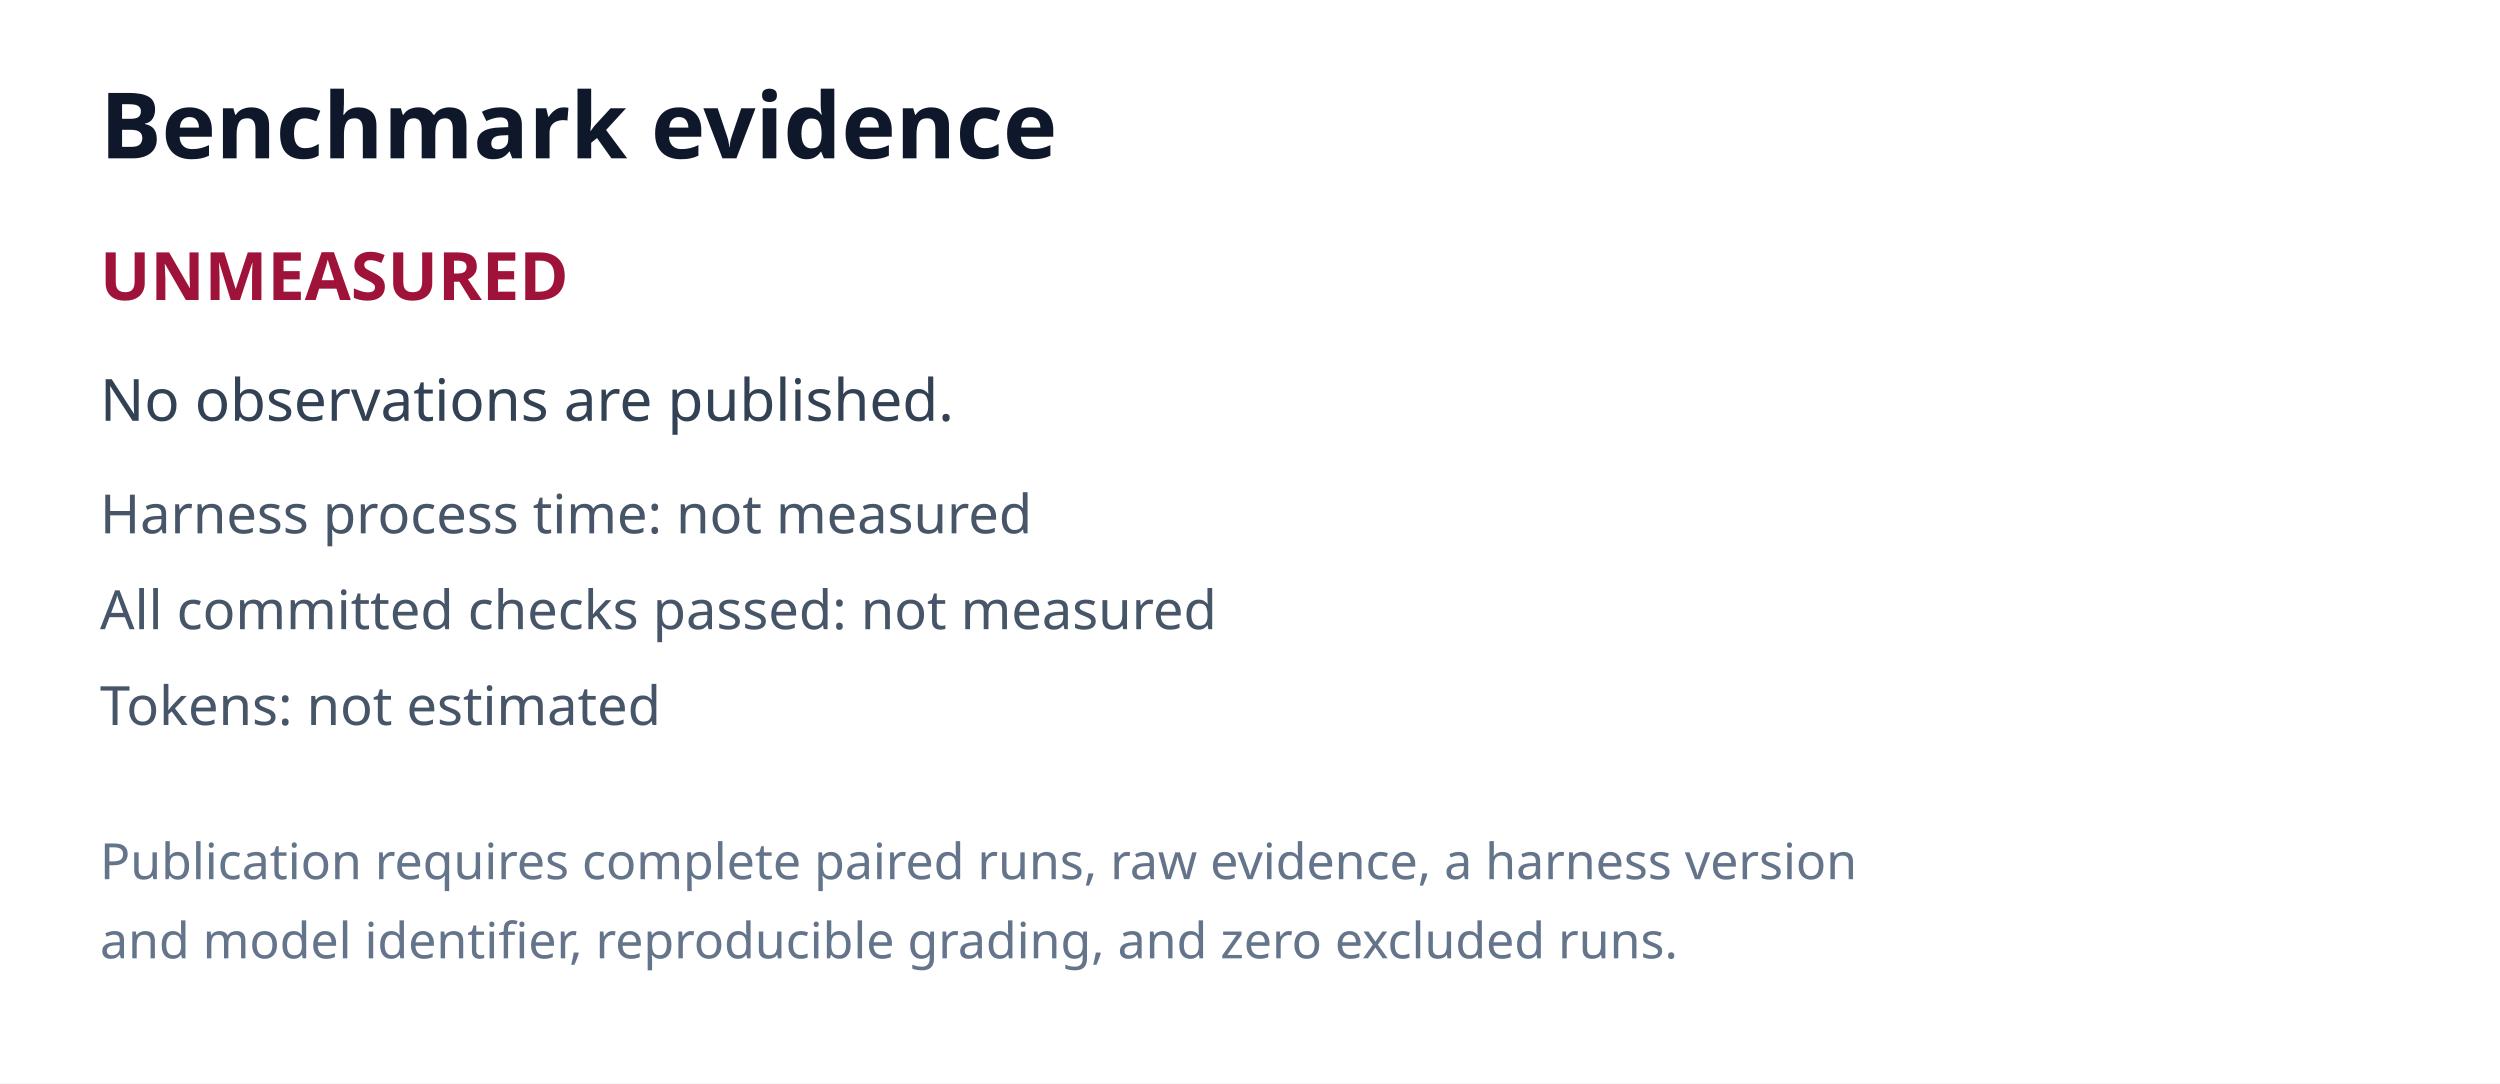
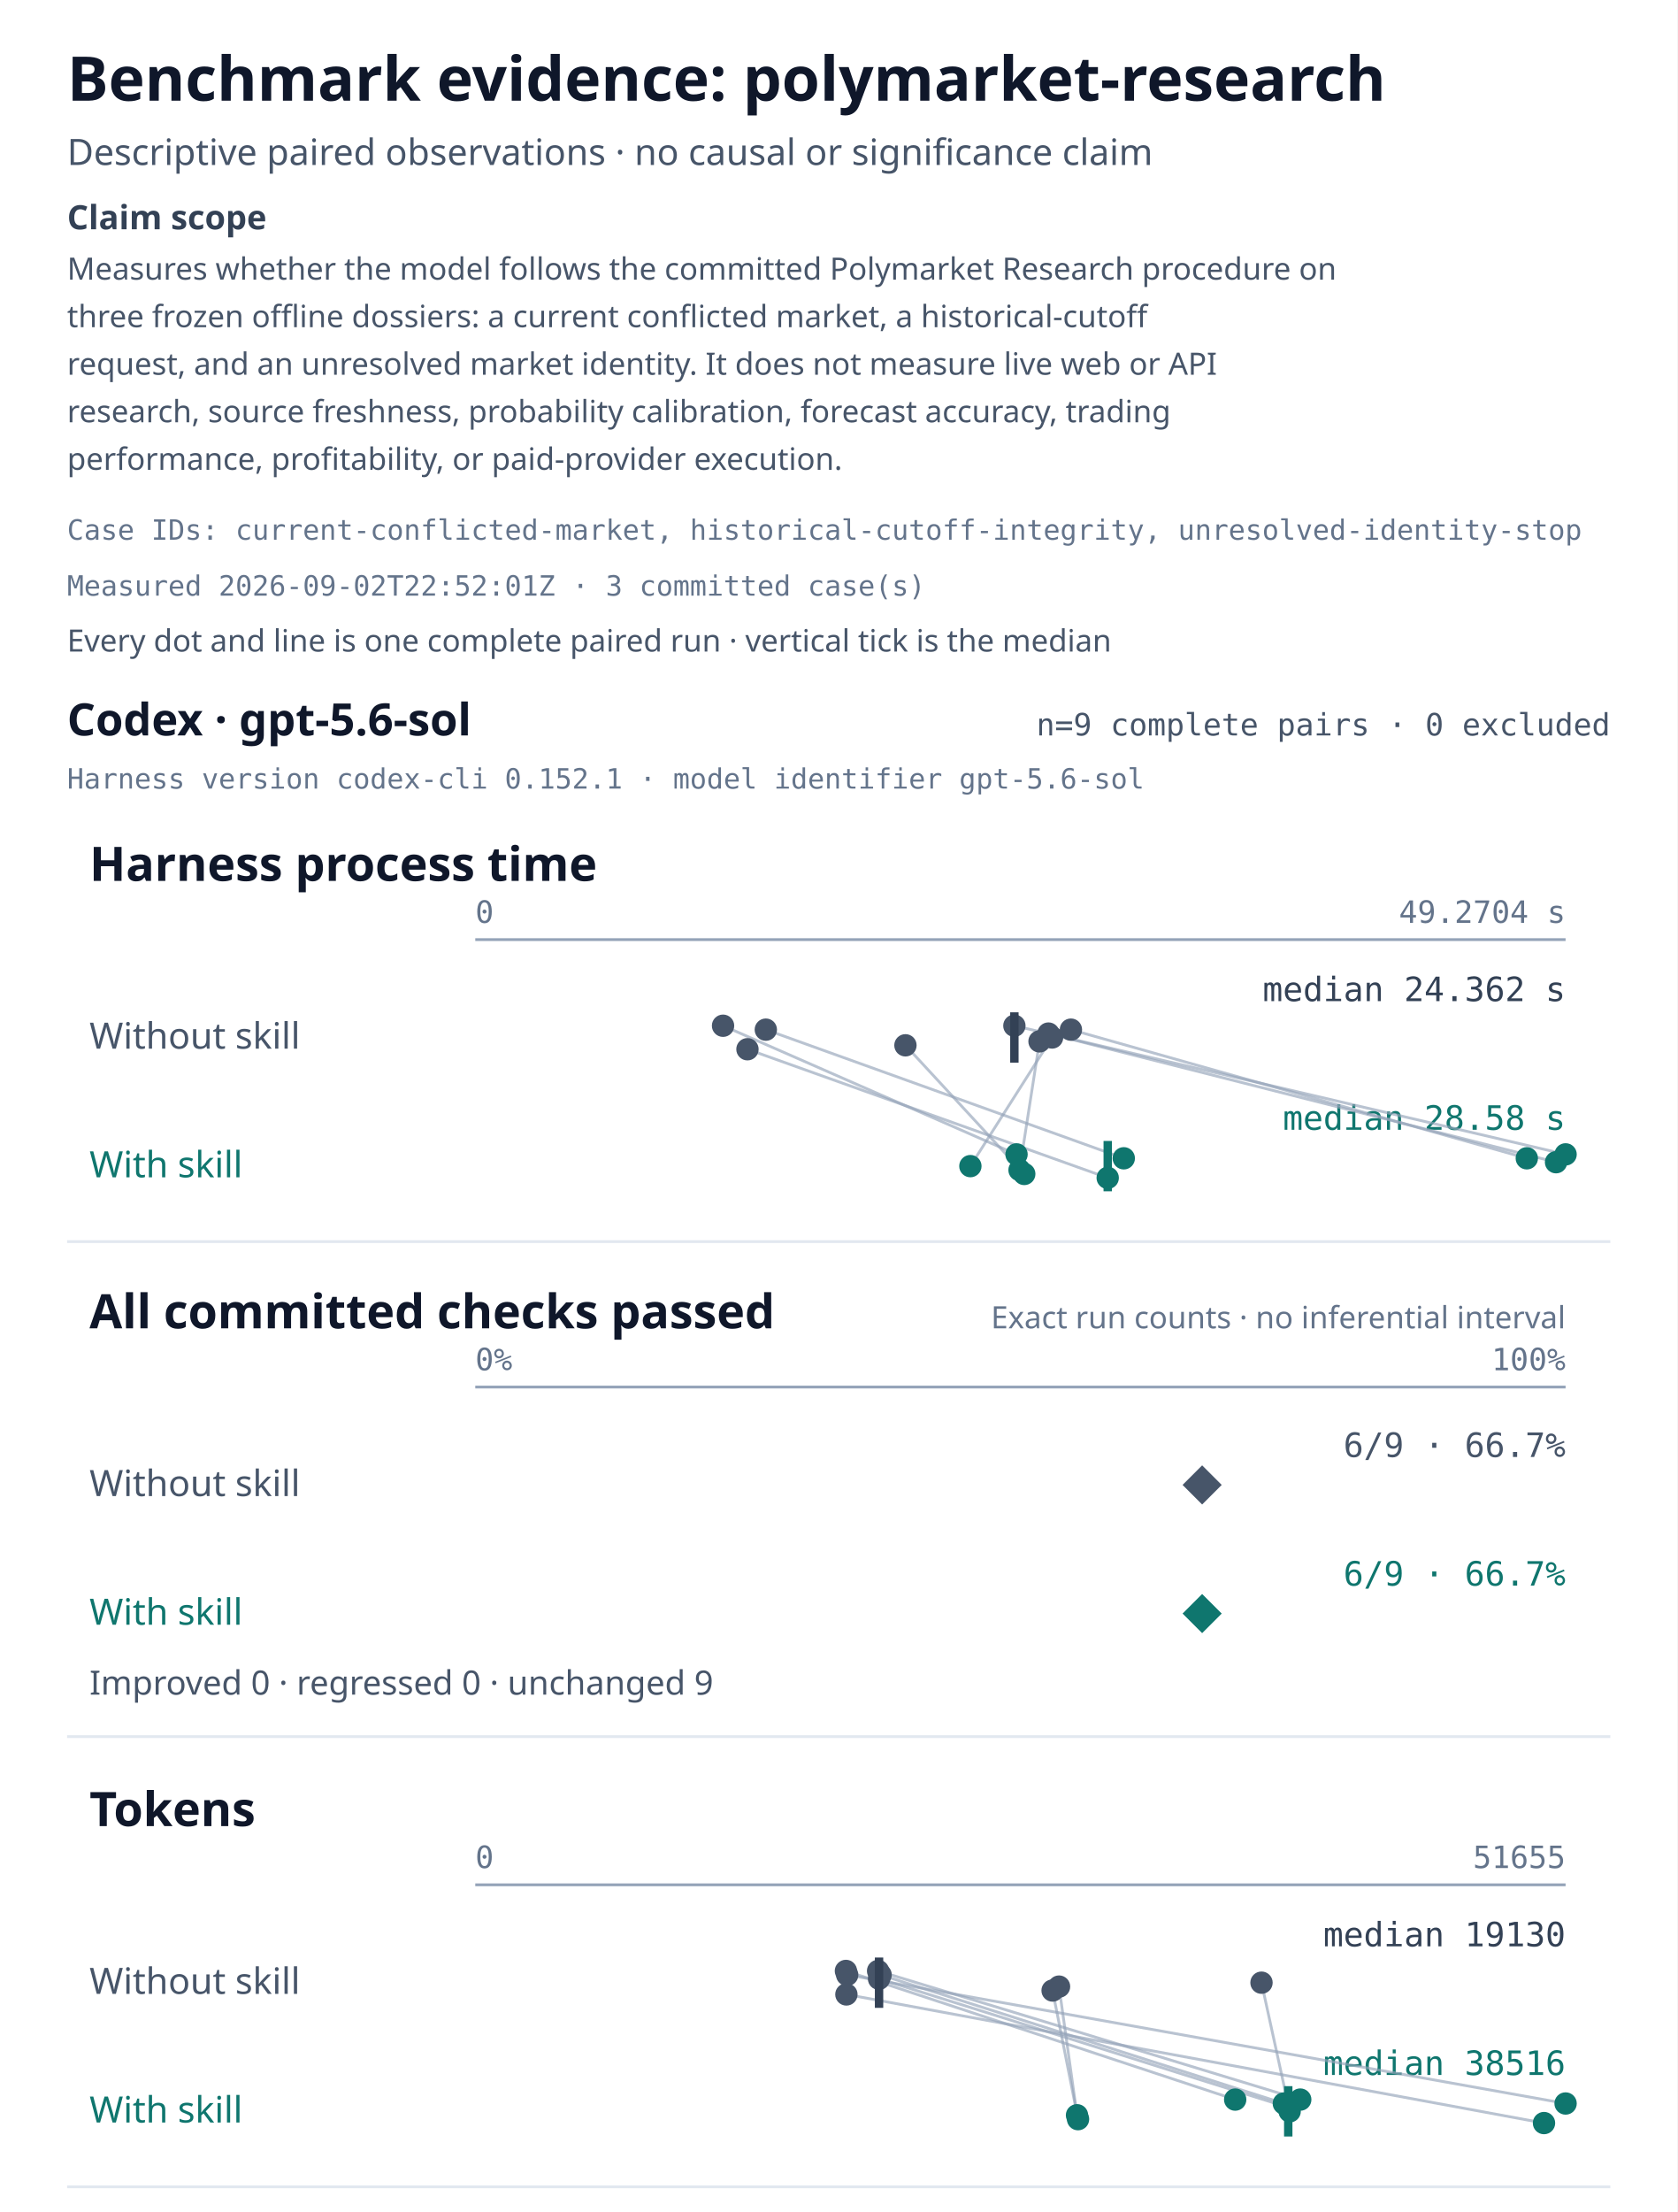
- <svg xmlns="http://www.w3.org/2000/svg" width="600" height="260" viewBox="0 0 600 260" role="img" aria-labelledby="title desc">
+ <svg xmlns="http://www.w3.org/2000/svg" width="600" height="791" viewBox="0 0 600 791" role="img" aria-labelledby="title desc">
  <rect width="100%" height="100%" fill="#ffffff" />
-   <text x="24" y="38" fill="#0f172a" font-family="ui-sans-serif, system-ui, sans-serif" font-size="22" font-weight="700">Benchmark evidence</text>
-   <text x="24" y="72" fill="#9f1239" font-family="ui-sans-serif, system-ui, sans-serif" font-size="16" font-weight="700">UNMEASURED</text>
-   <text x="24" y="101" fill="#334155" font-family="ui-sans-serif, system-ui, sans-serif" font-size="14">No observations are published.</text>
-   <text x="24" y="128" fill="#475569" font-family="ui-sans-serif, system-ui, sans-serif" font-size="13">Harness process time: not measured</text>
-   <text x="24" y="151" fill="#475569" font-family="ui-sans-serif, system-ui, sans-serif" font-size="13">All committed checks passed: not measured</text>
-   <text x="24" y="174" fill="#475569" font-family="ui-sans-serif, system-ui, sans-serif" font-size="13">Tokens: not estimated</text>
-   <text x="24" y="211" fill="#64748b" font-family="ui-sans-serif, system-ui, sans-serif" font-size="12">Publication requires complete paired runs, raw evidence, a harness version</text>
-   <text x="24" y="230" fill="#64748b" font-family="ui-sans-serif, system-ui, sans-serif" font-size="12">and model identifier, reproducible grading, and zero excluded runs.</text>
+   <text x="24" y="36" fill="#0f172a" font-family="ui-sans-serif, system-ui, sans-serif" font-size="22" font-weight="700">Benchmark evidence: polymarket-research</text>
+   <text x="24" y="59" fill="#475569" font-family="ui-sans-serif, system-ui, sans-serif" font-size="13">Descriptive paired observations · no causal or significance claim</text>
+   <text x="24" y="82" fill="#334155" font-family="ui-sans-serif, system-ui, sans-serif" font-size="12" font-weight="700">Claim scope</text>
+   <text x="24" y="100" fill="#475569" font-family="ui-sans-serif, system-ui, sans-serif" font-size="11">Measures whether the model follows the committed Polymarket Research procedure on</text>
+   <text x="24" y="117" fill="#475569" font-family="ui-sans-serif, system-ui, sans-serif" font-size="11">three frozen offline dossiers: a current conflicted market, a historical-cutoff</text>
+   <text x="24" y="134" fill="#475569" font-family="ui-sans-serif, system-ui, sans-serif" font-size="11">request, and an unresolved market identity. It does not measure live web or API</text>
+   <text x="24" y="151" fill="#475569" font-family="ui-sans-serif, system-ui, sans-serif" font-size="11">research, source freshness, probability calibration, forecast accuracy, trading</text>
+   <text x="24" y="168" fill="#475569" font-family="ui-sans-serif, system-ui, sans-serif" font-size="11">performance, profitability, or paid-provider execution.</text>
+   <text x="24" y="193" fill="#64748b" font-family="ui-monospace, SFMono-Regular, monospace" font-size="10">Case IDs: current-conflicted-market, historical-cutoff-integrity, unresolved-identity-stop</text>
+   <text x="24" y="213" fill="#64748b" font-family="ui-monospace, SFMono-Regular, monospace" font-size="10">Measured 2026-09-02T22:52:01Z · 3 committed case(s)</text>
+   <text x="24" y="233" fill="#475569" font-family="ui-sans-serif, system-ui, sans-serif" font-size="11">Every dot and line is one complete paired run · vertical tick is the median</text>
+   <text x="24" y="263" fill="#0f172a" font-family="ui-sans-serif, system-ui, sans-serif" font-size="16" font-weight="700">Codex · gpt-5.6-sol</text>
+   <text x="576" y="263" text-anchor="end" fill="#475569" font-family="ui-monospace, SFMono-Regular, monospace" font-size="11">n=9 complete pairs · 0 excluded</text>
+   <text x="24" y="282" fill="#64748b" font-family="ui-monospace, SFMono-Regular, monospace" font-size="10">Harness version codex-cli 0.152.1 · model identifier gpt-5.6-sol</text>
+   <text x="32" y="315" fill="#0f172a" font-family="ui-sans-serif, system-ui, sans-serif" font-size="17" font-weight="700">Harness process time</text>
+   <line x1="170" y1="336" x2="560" y2="336" stroke="#94a3b8" />
+   <text x="170" y="330" fill="#64748b" font-family="ui-monospace, SFMono-Regular, monospace" font-size="11">0</text>
+   <text x="560" y="330" text-anchor="end" fill="#64748b" font-family="ui-monospace, SFMono-Regular, monospace" font-size="11">49.2704 s</text>
+   <text x="32" y="375" fill="#475569" font-family="ui-sans-serif, system-ui, sans-serif" font-size="13">Without skill</text>
+   <text x="560" y="358" text-anchor="end" fill="#334155" font-family="ui-monospace, SFMono-Regular, monospace" font-size="12">median 24.362 s</text>
+   <text x="32" y="421" fill="#0f766e" font-family="ui-sans-serif, system-ui, sans-serif" font-size="13">With skill</text>
+   <text x="560" y="404" text-anchor="end" fill="#0f766e" font-family="ui-monospace, SFMono-Regular, monospace" font-size="12">median 28.58 s</text>
+   <line data-pair="current-conflicted-market:1" x1="362.84" y1="366.80" x2="560.00" y2="412.80" stroke="#94a3b8" stroke-width="1" opacity="0.65" />
+   <line data-pair="current-conflicted-market:2" x1="383.06" y1="368.20" x2="546.13" y2="414.20" stroke="#94a3b8" stroke-width="1" opacity="0.65" />
+   <line data-pair="current-conflicted-market:3" x1="375.03" y1="369.60" x2="556.59" y2="415.60" stroke="#94a3b8" stroke-width="1" opacity="0.65" />
+   <line data-pair="historical-cutoff-integrity:1" x1="376.32" y1="371.00" x2="347.10" y2="417.00" stroke="#94a3b8" stroke-width="1" opacity="0.65" />
+   <line data-pair="historical-cutoff-integrity:2" x1="371.83" y1="372.40" x2="364.68" y2="418.40" stroke="#94a3b8" stroke-width="1" opacity="0.65" />
+   <line data-pair="historical-cutoff-integrity:3" x1="323.87" y1="373.80" x2="366.37" y2="419.80" stroke="#94a3b8" stroke-width="1" opacity="0.65" />
+   <line data-pair="unresolved-identity-stop:1" x1="267.36" y1="375.20" x2="396.22" y2="421.20" stroke="#94a3b8" stroke-width="1" opacity="0.65" />
+   <line data-pair="unresolved-identity-stop:2" x1="258.63" y1="366.80" x2="363.61" y2="412.80" stroke="#94a3b8" stroke-width="1" opacity="0.65" />
+   <line data-pair="unresolved-identity-stop:3" x1="273.93" y1="368.20" x2="401.97" y2="414.20" stroke="#94a3b8" stroke-width="1" opacity="0.65" />
+   <circle cx="362.84" cy="366.80" r="4" fill="#475569" aria-label="Without skill, current-conflicted-market repetition 1, 24.3619 s" />
+   <circle cx="560.00" cy="412.80" r="4" fill="#0f766e" aria-label="With skill, current-conflicted-market repetition 1, 49.2704 s" />
+   <circle cx="383.06" cy="368.20" r="4" fill="#475569" aria-label="Without skill, current-conflicted-market repetition 2, 26.9163 s" />
+   <circle cx="546.13" cy="414.20" r="4" fill="#0f766e" aria-label="With skill, current-conflicted-market repetition 2, 47.5184 s" />
+   <circle cx="375.03" cy="369.60" r="4" fill="#475569" aria-label="Without skill, current-conflicted-market repetition 3, 25.9024 s" />
+   <circle cx="556.59" cy="415.60" r="4" fill="#0f766e" aria-label="With skill, current-conflicted-market repetition 3, 48.8391 s" />
+   <circle cx="376.32" cy="371.00" r="4" fill="#475569" aria-label="Without skill, historical-cutoff-integrity repetition 1, 26.0658 s" />
+   <circle cx="347.10" cy="417.00" r="4" fill="#0f766e" aria-label="With skill, historical-cutoff-integrity repetition 1, 22.3744 s" />
+   <circle cx="371.83" cy="372.40" r="4" fill="#475569" aria-label="Without skill, historical-cutoff-integrity repetition 2, 25.4975 s" />
+   <circle cx="364.68" cy="418.40" r="4" fill="#0f766e" aria-label="With skill, historical-cutoff-integrity repetition 2, 24.5953 s" />
+   <circle cx="323.87" cy="373.80" r="4" fill="#475569" aria-label="Without skill, historical-cutoff-integrity repetition 3, 19.4389 s" />
+   <circle cx="366.37" cy="419.80" r="4" fill="#0f766e" aria-label="With skill, historical-cutoff-integrity repetition 3, 24.8079 s" />
+   <circle cx="267.36" cy="375.20" r="4" fill="#475569" aria-label="Without skill, unresolved-identity-stop repetition 1, 12.2997 s" />
+   <circle cx="396.22" cy="421.20" r="4" fill="#0f766e" aria-label="With skill, unresolved-identity-stop repetition 1, 28.5799 s" />
+   <circle cx="258.63" cy="366.80" r="4" fill="#475569" aria-label="Without skill, unresolved-identity-stop repetition 2, 11.1964 s" />
+   <circle cx="363.61" cy="412.80" r="4" fill="#0f766e" aria-label="With skill, unresolved-identity-stop repetition 2, 24.4592 s" />
+   <circle cx="273.93" cy="368.20" r="4" fill="#475569" aria-label="Without skill, unresolved-identity-stop repetition 3, 13.1297 s" />
+   <circle cx="401.97" cy="414.20" r="4" fill="#0f766e" aria-label="With skill, unresolved-identity-stop repetition 3, 29.3064 s" />
+   <path d="M 362.84 362 V 380" stroke="#334155" stroke-width="3" />
+   <path d="M 396.23 408 V 426" stroke="#0f766e" stroke-width="3" />
+   <line x1="24" y1="444" x2="576" y2="444" stroke="#e2e8f0" />
+   <text x="32" y="475" fill="#0f172a" font-family="ui-sans-serif, system-ui, sans-serif" font-size="17" font-weight="700">All committed checks passed</text>
+   <text x="560" y="475" text-anchor="end" fill="#64748b" font-family="ui-sans-serif, system-ui, sans-serif" font-size="11">Exact run counts · no inferential interval</text>
+   <line x1="170" y1="496" x2="560" y2="496" stroke="#94a3b8" />
+   <text x="170" y="490" fill="#64748b" font-family="ui-monospace, SFMono-Regular, monospace" font-size="11">0%</text>
+   <text x="560" y="490" text-anchor="end" fill="#64748b" font-family="ui-monospace, SFMono-Regular, monospace" font-size="11">100%</text>
+   <text x="32" y="535" fill="#475569" font-family="ui-sans-serif, system-ui, sans-serif" font-size="13">Without skill</text>
+   <path d="M 430.00 524 L 437.00 531 L 430.00 538 L 423.00 531 Z" fill="#475569" />
+   <text x="560" y="521" text-anchor="end" fill="#475569" font-family="ui-monospace, SFMono-Regular, monospace" font-size="12">6/9 · 66.7%</text>
+   <text x="32" y="581" fill="#0f766e" font-family="ui-sans-serif, system-ui, sans-serif" font-size="13">With skill</text>
+   <path d="M 430.00 570 L 437.00 577 L 430.00 584 L 423.00 577 Z" fill="#0f766e" />
+   <text x="560" y="567" text-anchor="end" fill="#0f766e" font-family="ui-monospace, SFMono-Regular, monospace" font-size="12">6/9 · 66.7%</text>
+   <text x="32" y="606" fill="#475569" font-family="ui-sans-serif, system-ui, sans-serif" font-size="12">Improved 0 · regressed 0 · unchanged 9</text>
+   <line x1="24" y1="621" x2="576" y2="621" stroke="#e2e8f0" />
+   <text x="32" y="653" fill="#0f172a" font-family="ui-sans-serif, system-ui, sans-serif" font-size="17" font-weight="700">Tokens</text>
+   <line x1="170" y1="674" x2="560" y2="674" stroke="#94a3b8" />
+   <text x="170" y="668" fill="#64748b" font-family="ui-monospace, SFMono-Regular, monospace" font-size="11">0</text>
+   <text x="560" y="668" text-anchor="end" fill="#64748b" font-family="ui-monospace, SFMono-Regular, monospace" font-size="11">51655</text>
+   <text x="32" y="713" fill="#475569" font-family="ui-sans-serif, system-ui, sans-serif" font-size="13">Without skill</text>
+   <text x="560" y="696" text-anchor="end" fill="#334155" font-family="ui-monospace, SFMono-Regular, monospace" font-size="12">median 19130</text>
+   <text x="32" y="759" fill="#0f766e" font-family="ui-sans-serif, system-ui, sans-serif" font-size="13">With skill</text>
+   <text x="560" y="742" text-anchor="end" fill="#0f766e" font-family="ui-monospace, SFMono-Regular, monospace" font-size="12">median 38516</text>
+   <line data-pair="current-conflicted-market:1" x1="314.09" y1="704.80" x2="465.09" y2="750.80" stroke="#94a3b8" stroke-width="1" opacity="0.65" />
+   <line data-pair="current-conflicted-market:2" x1="314.99" y1="706.20" x2="459.22" y2="752.20" stroke="#94a3b8" stroke-width="1" opacity="0.65" />
+   <line data-pair="current-conflicted-market:3" x1="314.43" y1="707.60" x2="460.80" y2="753.60" stroke="#94a3b8" stroke-width="1" opacity="0.65" />
+   <line data-pair="historical-cutoff-integrity:1" x1="451.23" y1="709.00" x2="461.30" y2="755.00" stroke="#94a3b8" stroke-width="1" opacity="0.65" />
+   <line data-pair="historical-cutoff-integrity:2" x1="378.81" y1="710.40" x2="385.24" y2="756.40" stroke="#94a3b8" stroke-width="1" opacity="0.65" />
+   <line data-pair="historical-cutoff-integrity:3" x1="376.51" y1="711.80" x2="385.61" y2="757.80" stroke="#94a3b8" stroke-width="1" opacity="0.65" />
+   <line data-pair="unresolved-identity-stop:1" x1="302.75" y1="713.20" x2="552.28" y2="759.20" stroke="#94a3b8" stroke-width="1" opacity="0.65" />
+   <line data-pair="unresolved-identity-stop:2" x1="302.58" y1="704.80" x2="441.82" y2="750.80" stroke="#94a3b8" stroke-width="1" opacity="0.65" />
+   <line data-pair="unresolved-identity-stop:3" x1="303.03" y1="706.20" x2="560.00" y2="752.20" stroke="#94a3b8" stroke-width="1" opacity="0.65" />
+   <circle cx="314.09" cy="704.80" r="4" fill="#475569" aria-label="Without skill, current-conflicted-market repetition 1, 19084" />
+   <circle cx="465.09" cy="750.80" r="4" fill="#0f766e" aria-label="With skill, current-conflicted-market repetition 1, 39084" />
+   <circle cx="314.99" cy="706.20" r="4" fill="#475569" aria-label="Without skill, current-conflicted-market repetition 2, 19204" />
+   <circle cx="459.22" cy="752.20" r="4" fill="#0f766e" aria-label="With skill, current-conflicted-market repetition 2, 38307" />
+   <circle cx="314.43" cy="707.60" r="4" fill="#475569" aria-label="Without skill, current-conflicted-market repetition 3, 19130" />
+   <circle cx="460.80" cy="753.60" r="4" fill="#0f766e" aria-label="With skill, current-conflicted-market repetition 3, 38516" />
+   <circle cx="451.23" cy="709.00" r="4" fill="#475569" aria-label="Without skill, historical-cutoff-integrity repetition 1, 37249" />
+   <circle cx="461.30" cy="755.00" r="4" fill="#0f766e" aria-label="With skill, historical-cutoff-integrity repetition 1, 38582" />
+   <circle cx="378.81" cy="710.40" r="4" fill="#475569" aria-label="Without skill, historical-cutoff-integrity repetition 2, 27657" />
+   <circle cx="385.24" cy="756.40" r="4" fill="#0f766e" aria-label="With skill, historical-cutoff-integrity repetition 2, 28508" />
+   <circle cx="376.51" cy="711.80" r="4" fill="#475569" aria-label="Without skill, historical-cutoff-integrity repetition 3, 27352" />
+   <circle cx="385.61" cy="757.80" r="4" fill="#0f766e" aria-label="With skill, historical-cutoff-integrity repetition 3, 28557" />
+   <circle cx="302.75" cy="713.20" r="4" fill="#475569" aria-label="Without skill, unresolved-identity-stop repetition 1, 17582" />
+   <circle cx="552.28" cy="759.20" r="4" fill="#0f766e" aria-label="With skill, unresolved-identity-stop repetition 1, 50633" />
+   <circle cx="302.58" cy="704.80" r="4" fill="#475569" aria-label="Without skill, unresolved-identity-stop repetition 2, 17560" />
+   <circle cx="441.82" cy="750.80" r="4" fill="#0f766e" aria-label="With skill, unresolved-identity-stop repetition 2, 36002" />
+   <circle cx="303.03" cy="706.20" r="4" fill="#475569" aria-label="Without skill, unresolved-identity-stop repetition 3, 17619" />
+   <circle cx="560.00" cy="752.20" r="4" fill="#0f766e" aria-label="With skill, unresolved-identity-stop repetition 3, 51655" />
+   <path d="M 314.43 700 V 718" stroke="#334155" stroke-width="3" />
+   <path d="M 460.80 746 V 764" stroke="#0f766e" stroke-width="3" />
+   <line x1="24" y1="782" x2="576" y2="782" stroke="#e2e8f0" />
</svg>
